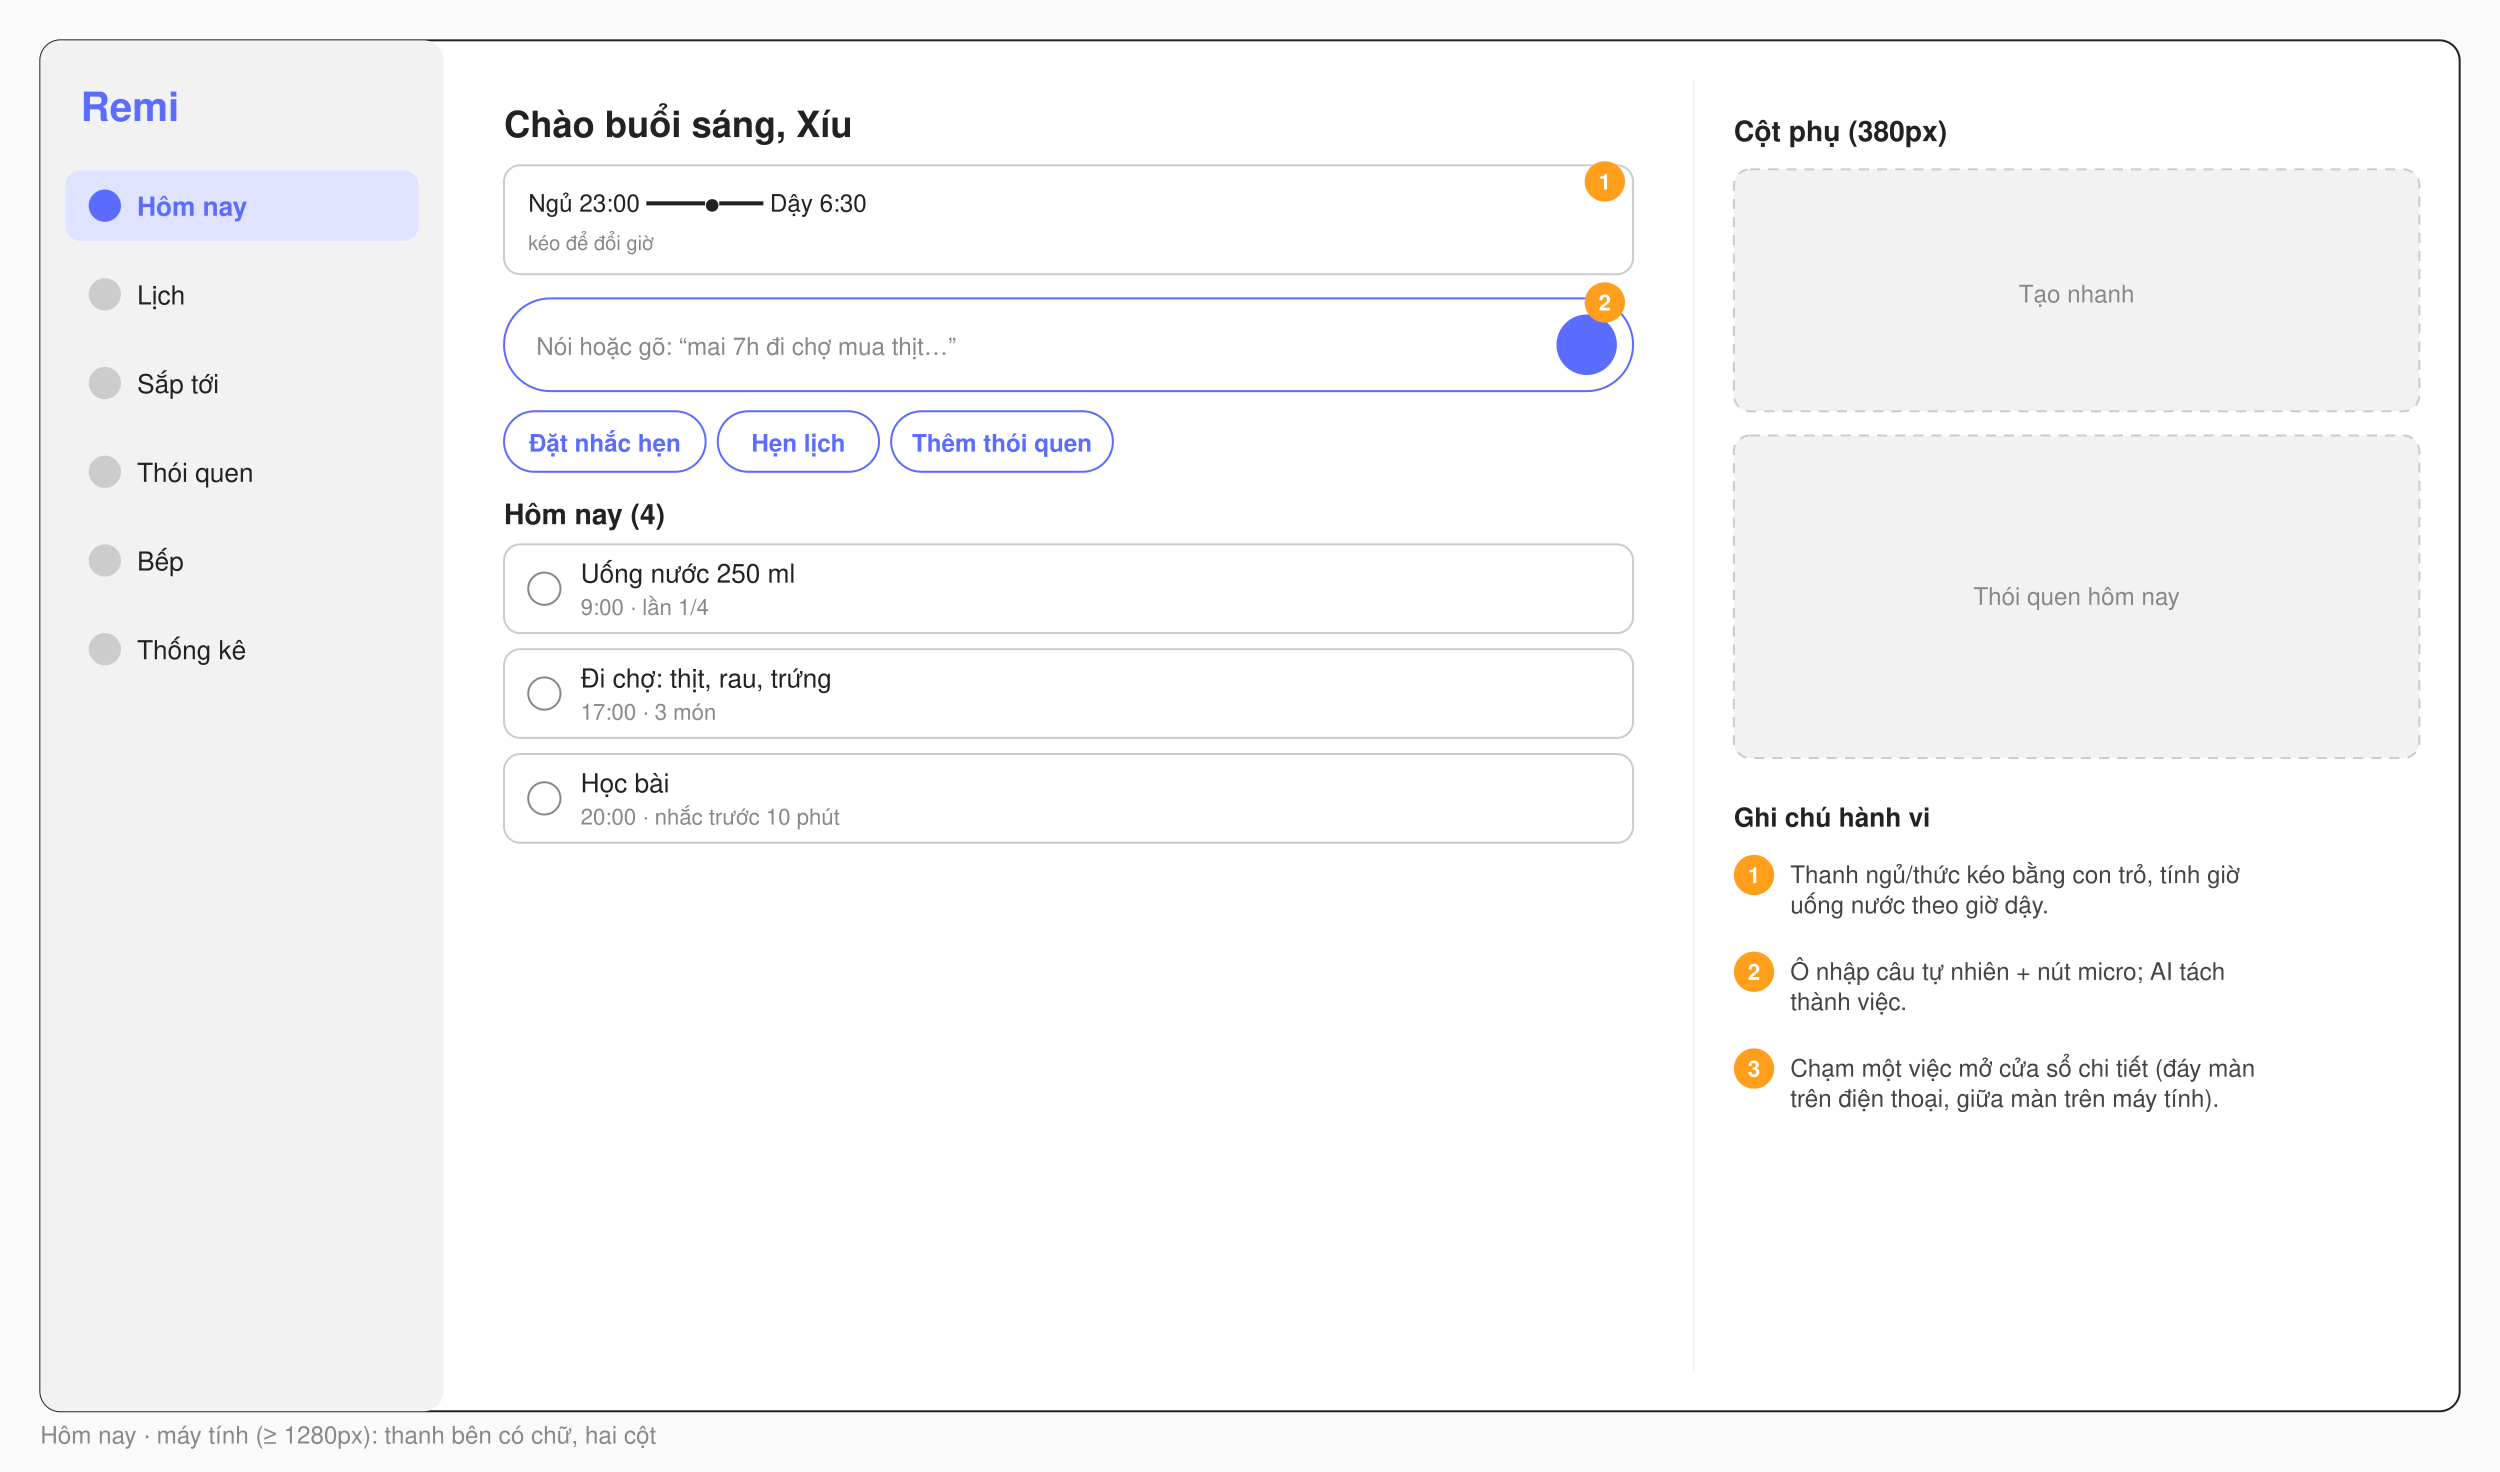
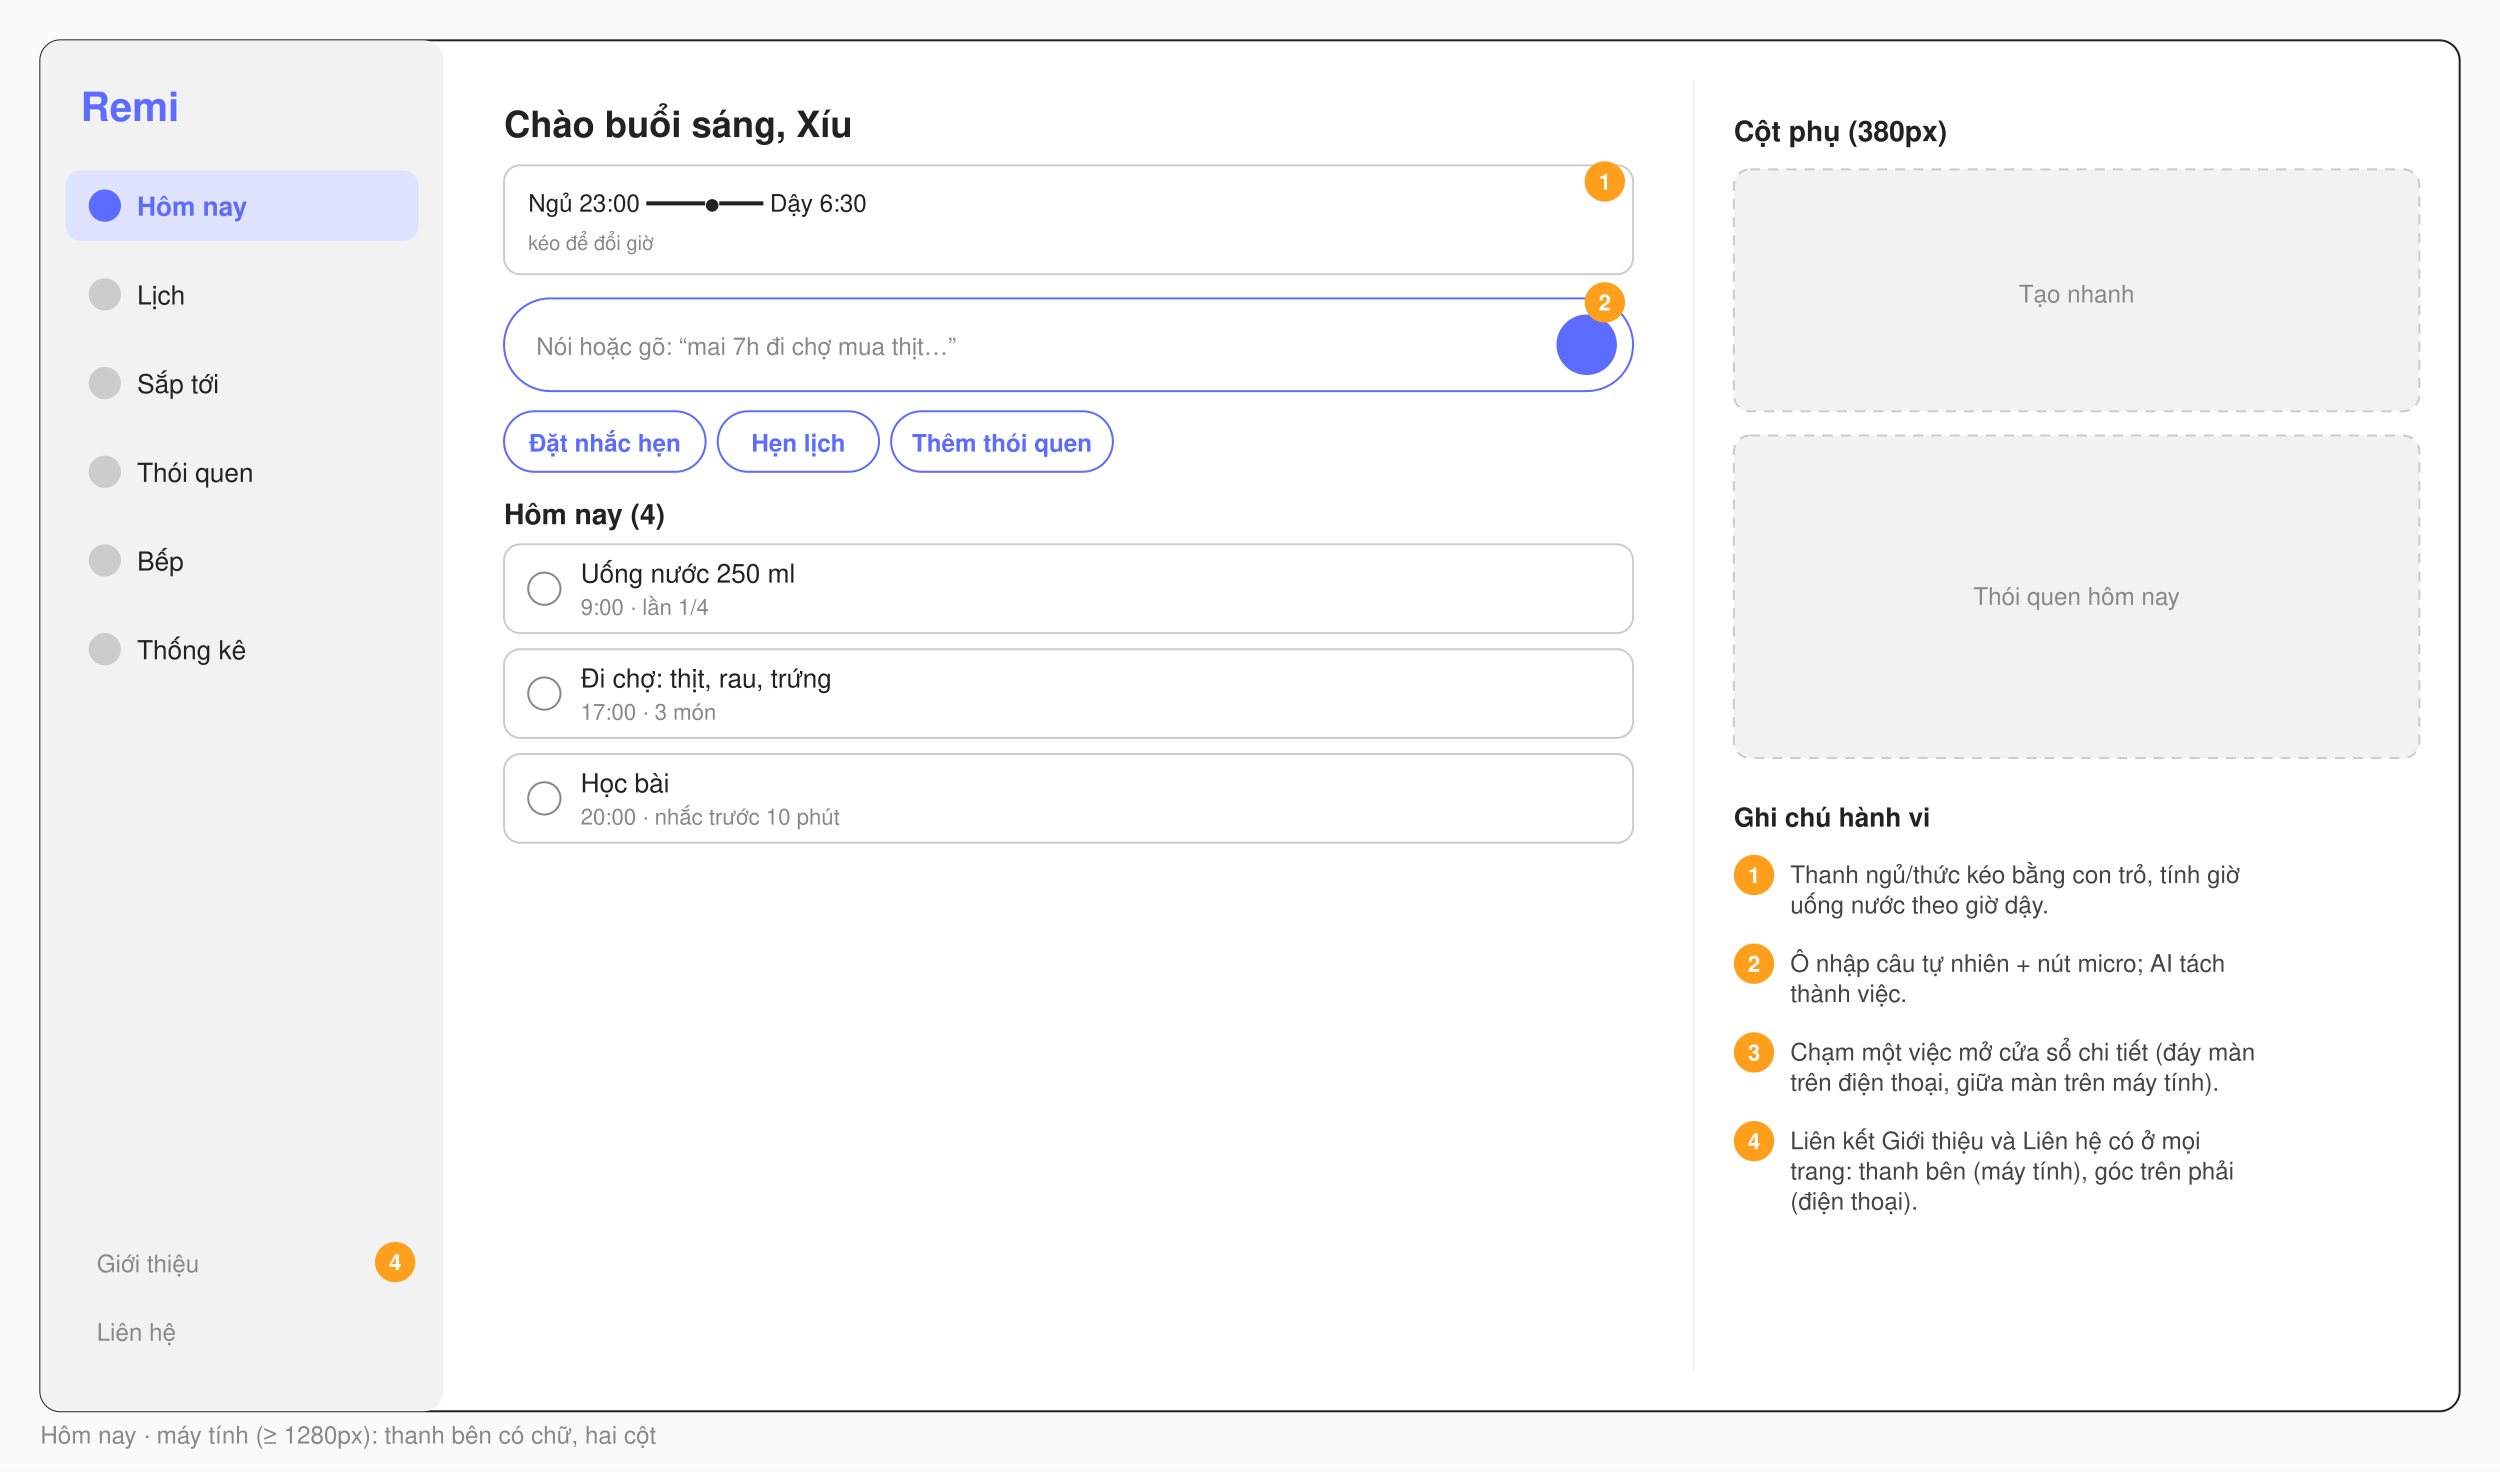
<svg xmlns="http://www.w3.org/2000/svg" viewBox="0 0 1240 730" width="1240" height="730">
  <rect width="100%" height="100%" fill="#fafafa" />
  <rect x="20" y="20" width="1200" height="680" rx="10" fill="#fff" stroke="#222" />
  <rect x="20" y="20" width="200" height="680" rx="10" fill="#f2f2f2" />
  <text x="40" y="60" font-family="Helvetica, Arial, sans-serif" font-size="20" fill="#5b6cff" font-weight="bold" text-anchor="start">Remi</text>
  <rect x="32" y="84" width="176" height="36" rx="8" fill="#dfe3ff" stroke="#f2f2f2" />
  <circle cx="52" cy="102" r="8" fill="#5b6cff" />
  <text x="68" y="107" font-family="Helvetica, Arial, sans-serif" font-size="13" fill="#5b6cff" font-weight="bold" text-anchor="start">Hôm nay</text>
  <rect x="32" y="128" width="176" height="36" rx="8" fill="#f2f2f2" stroke="#f2f2f2" />
  <circle cx="52" cy="146" r="8" fill="#ccc" />
  <text x="68" y="151" font-family="Helvetica, Arial, sans-serif" font-size="13" fill="#222" font-weight="normal" text-anchor="start">Lịch</text>
  <rect x="32" y="172" width="176" height="36" rx="8" fill="#f2f2f2" stroke="#f2f2f2" />
  <circle cx="52" cy="190" r="8" fill="#ccc" />
  <text x="68" y="195" font-family="Helvetica, Arial, sans-serif" font-size="13" fill="#222" font-weight="normal" text-anchor="start">Sắp tới</text>
  <rect x="32" y="216" width="176" height="36" rx="8" fill="#f2f2f2" stroke="#f2f2f2" />
  <circle cx="52" cy="234" r="8" fill="#ccc" />
  <text x="68" y="239" font-family="Helvetica, Arial, sans-serif" font-size="13" fill="#222" font-weight="normal" text-anchor="start">Thói quen</text>
  <rect x="32" y="260" width="176" height="36" rx="8" fill="#f2f2f2" stroke="#f2f2f2" />
  <circle cx="52" cy="278" r="8" fill="#ccc" />
  <text x="68" y="283" font-family="Helvetica, Arial, sans-serif" font-size="13" fill="#222" font-weight="normal" text-anchor="start">Bếp</text>
  <rect x="32" y="304" width="176" height="36" rx="8" fill="#f2f2f2" stroke="#f2f2f2" />
  <circle cx="52" cy="322" r="8" fill="#ccc" />
  <text x="68" y="327" font-family="Helvetica, Arial, sans-serif" font-size="13" fill="#222" font-weight="normal" text-anchor="start">Thống kê</text>
+   <rect x="32" y="612" width="176" height="28" rx="8" fill="#f2f2f2" stroke="#f2f2f2" />
+   <text x="48" y="631" font-family="Helvetica, Arial, sans-serif" font-size="12" fill="#888" font-weight="normal" text-anchor="start">Giới thiệu</text>
+   <rect x="32" y="646" width="176" height="28" rx="8" fill="#f2f2f2" stroke="#f2f2f2" />
+   <text x="48" y="665" font-family="Helvetica, Arial, sans-serif" font-size="12" fill="#888" font-weight="normal" text-anchor="start">Liên hệ</text>
  <text x="250" y="68" font-family="Helvetica, Arial, sans-serif" font-size="18" fill="#222" font-weight="bold" text-anchor="start">Chào buổi sáng, Xíu</text>
  <rect x="250" y="82" width="560" height="54" rx="8" fill="#fff" stroke="#ccc" />
  <text x="262" y="105" font-family="Helvetica, Arial, sans-serif" font-size="12" fill="#222" font-weight="normal" text-anchor="start">Ngủ 23:00  ━━━━●━━━  Dậy 6:30</text>
  <text x="262" y="124" font-family="Helvetica, Arial, sans-serif" font-size="10" fill="#888" font-weight="normal" text-anchor="start">kéo để đổi giờ</text>
  <circle cx="796" cy="90" r="10" fill="#ff9f1c" />
  <text x="796" y="94" font-family="Helvetica, Arial, sans-serif" font-size="11" fill="#fff" font-weight="bold" text-anchor="middle">1</text>
  <rect x="250" y="148" width="560" height="46" rx="23" fill="#fff" stroke="#5b6cff" />
  <text x="266" y="176" font-family="Helvetica, Arial, sans-serif" font-size="12" fill="#888" font-weight="normal" text-anchor="start">Nói hoặc gõ: “mai 7h đi chợ mua thịt…”</text>
  <circle cx="787" cy="171" r="15" fill="#5b6cff" />
  <circle cx="796" cy="150" r="10" fill="#ff9f1c" />
  <text x="796" y="154" font-family="Helvetica, Arial, sans-serif" font-size="11" fill="#fff" font-weight="bold" text-anchor="middle">2</text>
  <rect x="250" y="204" width="100" height="30" rx="15" fill="#fff" stroke="#5b6cff" />
  <text x="300.0" y="224" font-family="Helvetica, Arial, sans-serif" font-size="12" fill="#5b6cff" font-weight="bold" text-anchor="middle">Đặt nhắc hẹn</text>
  <rect x="356" y="204" width="80" height="30" rx="15" fill="#fff" stroke="#5b6cff" />
  <text x="396.0" y="224" font-family="Helvetica, Arial, sans-serif" font-size="12" fill="#5b6cff" font-weight="bold" text-anchor="middle">Hẹn lịch</text>
  <rect x="442" y="204" width="110" height="30" rx="15" fill="#fff" stroke="#5b6cff" />
  <text x="497.0" y="224" font-family="Helvetica, Arial, sans-serif" font-size="12" fill="#5b6cff" font-weight="bold" text-anchor="middle">Thêm thói quen</text>
  <text x="250" y="260" font-family="Helvetica, Arial, sans-serif" font-size="14" fill="#222" font-weight="bold" text-anchor="start">Hôm nay (4)</text>
  <rect x="250" y="270" width="560" height="44" rx="8" fill="#fff" stroke="#ccc" />
  <circle cx="270" cy="292.0" r="8" fill="none" stroke="#888" />
  <text x="288" y="289" font-family="Helvetica, Arial, sans-serif" font-size="13" fill="#222" font-weight="normal" text-anchor="start">Uống nước 250 ml</text>
  <text x="288" y="305" font-family="Helvetica, Arial, sans-serif" font-size="11" fill="#888" font-weight="normal" text-anchor="start">9:00 · lần 1/4</text>
  <rect x="250" y="322" width="560" height="44" rx="8" fill="#fff" stroke="#ccc" />
  <circle cx="270" cy="344.0" r="8" fill="none" stroke="#888" />
  <text x="288" y="341" font-family="Helvetica, Arial, sans-serif" font-size="13" fill="#222" font-weight="normal" text-anchor="start">Đi chợ: thịt, rau, trứng</text>
  <text x="288" y="357" font-family="Helvetica, Arial, sans-serif" font-size="11" fill="#888" font-weight="normal" text-anchor="start">17:00 · 3 món</text>
  <rect x="250" y="374" width="560" height="44" rx="8" fill="#fff" stroke="#ccc" />
  <circle cx="270" cy="396.0" r="8" fill="none" stroke="#888" />
  <text x="288" y="393" font-family="Helvetica, Arial, sans-serif" font-size="13" fill="#222" font-weight="normal" text-anchor="start">Học bài</text>
  <text x="288" y="409" font-family="Helvetica, Arial, sans-serif" font-size="11" fill="#888" font-weight="normal" text-anchor="start">20:00 · nhắc trước 10 phút</text>
+   <circle cx="196" cy="626" r="10" fill="#ff9f1c" />
+   <text x="196" y="630" font-family="Helvetica, Arial, sans-serif" font-size="11" fill="#fff" font-weight="bold" text-anchor="middle">4</text>
  <line x1="840" y1="40" x2="840" y2="680" stroke="#f2f2f2" />
  <text x="860" y="70" font-family="Helvetica, Arial, sans-serif" font-size="14" fill="#222" font-weight="bold" text-anchor="start">Cột phụ (380px)</text>
  <rect x="860" y="84" width="340" height="120" rx="8" fill="#f2f2f2" stroke="#ccc" stroke-dasharray="5 4" />
  <text x="1030" y="150" font-family="Helvetica, Arial, sans-serif" font-size="12" fill="#888" font-weight="normal" text-anchor="middle">Tạo nhanh</text>
  <rect x="860" y="216" width="340" height="160" rx="8" fill="#f2f2f2" stroke="#ccc" stroke-dasharray="5 4" />
  <text x="1030" y="300" font-family="Helvetica, Arial, sans-serif" font-size="12" fill="#888" font-weight="normal" text-anchor="middle">Thói quen hôm nay</text>
  <text x="860" y="410" font-family="Helvetica, Arial, sans-serif" font-size="13" fill="#222" font-weight="bold" text-anchor="start">Ghi chú hành vi</text>
  <circle cx="870" cy="434" r="10" fill="#ff9f1c" />
  <text x="870" y="438" font-family="Helvetica, Arial, sans-serif" font-size="11" fill="#fff" font-weight="bold" text-anchor="middle">1</text>
  <text x="888" y="438" font-family="Helvetica, Arial, sans-serif" font-size="12" fill="#444" font-weight="normal" text-anchor="start">Thanh ngủ/thức kéo bằng con trỏ, tính giờ</text>
  <text x="888" y="453" font-family="Helvetica, Arial, sans-serif" font-size="12" fill="#444" font-weight="normal" text-anchor="start">uống nước theo giờ dậy.</text>
-   <circle cx="870" cy="482" r="10" fill="#ff9f1c" />
-   <text x="870" y="486" font-family="Helvetica, Arial, sans-serif" font-size="11" fill="#fff" font-weight="bold" text-anchor="middle">2</text>
-   <text x="888" y="486" font-family="Helvetica, Arial, sans-serif" font-size="12" fill="#444" font-weight="normal" text-anchor="start">Ô nhập câu tự nhiên + nút micro; AI tách</text>
-   <text x="888" y="501" font-family="Helvetica, Arial, sans-serif" font-size="12" fill="#444" font-weight="normal" text-anchor="start">thành việc.</text>
-   <circle cx="870" cy="530" r="10" fill="#ff9f1c" />
-   <text x="870" y="534" font-family="Helvetica, Arial, sans-serif" font-size="11" fill="#fff" font-weight="bold" text-anchor="middle">3</text>
-   <text x="888" y="534" font-family="Helvetica, Arial, sans-serif" font-size="12" fill="#444" font-weight="normal" text-anchor="start">Chạm một việc mở cửa sổ chi tiết (đáy màn</text>
-   <text x="888" y="549" font-family="Helvetica, Arial, sans-serif" font-size="12" fill="#444" font-weight="normal" text-anchor="start">trên điện thoại, giữa màn trên máy tính).</text>
+   <circle cx="870" cy="478" r="10" fill="#ff9f1c" />
+   <text x="870" y="482" font-family="Helvetica, Arial, sans-serif" font-size="11" fill="#fff" font-weight="bold" text-anchor="middle">2</text>
+   <text x="888" y="482" font-family="Helvetica, Arial, sans-serif" font-size="12" fill="#444" font-weight="normal" text-anchor="start">Ô nhập câu tự nhiên + nút micro; AI tách</text>
+   <text x="888" y="497" font-family="Helvetica, Arial, sans-serif" font-size="12" fill="#444" font-weight="normal" text-anchor="start">thành việc.</text>
+   <circle cx="870" cy="522" r="10" fill="#ff9f1c" />
+   <text x="870" y="526" font-family="Helvetica, Arial, sans-serif" font-size="11" fill="#fff" font-weight="bold" text-anchor="middle">3</text>
+   <text x="888" y="526" font-family="Helvetica, Arial, sans-serif" font-size="12" fill="#444" font-weight="normal" text-anchor="start">Chạm một việc mở cửa sổ chi tiết (đáy màn</text>
+   <text x="888" y="541" font-family="Helvetica, Arial, sans-serif" font-size="12" fill="#444" font-weight="normal" text-anchor="start">trên điện thoại, giữa màn trên máy tính).</text>
+   <circle cx="870" cy="566" r="10" fill="#ff9f1c" />
+   <text x="870" y="570" font-family="Helvetica, Arial, sans-serif" font-size="11" fill="#fff" font-weight="bold" text-anchor="middle">4</text>
+   <text x="888" y="570" font-family="Helvetica, Arial, sans-serif" font-size="12" fill="#444" font-weight="normal" text-anchor="start">Liên kết Giới thiệu và Liên hệ có ở mọi</text>
+   <text x="888" y="585" font-family="Helvetica, Arial, sans-serif" font-size="12" fill="#444" font-weight="normal" text-anchor="start">trang: thanh bên (máy tính), góc trên phải</text>
+   <text x="888" y="600" font-family="Helvetica, Arial, sans-serif" font-size="12" fill="#444" font-weight="normal" text-anchor="start">(điện thoại).</text>
  <text x="20" y="716" font-family="Helvetica, Arial, sans-serif" font-size="12" fill="#888" font-weight="normal" text-anchor="start">Hôm nay · máy tính (≥ 1280px): thanh bên có chữ, hai cột</text>
</svg>
